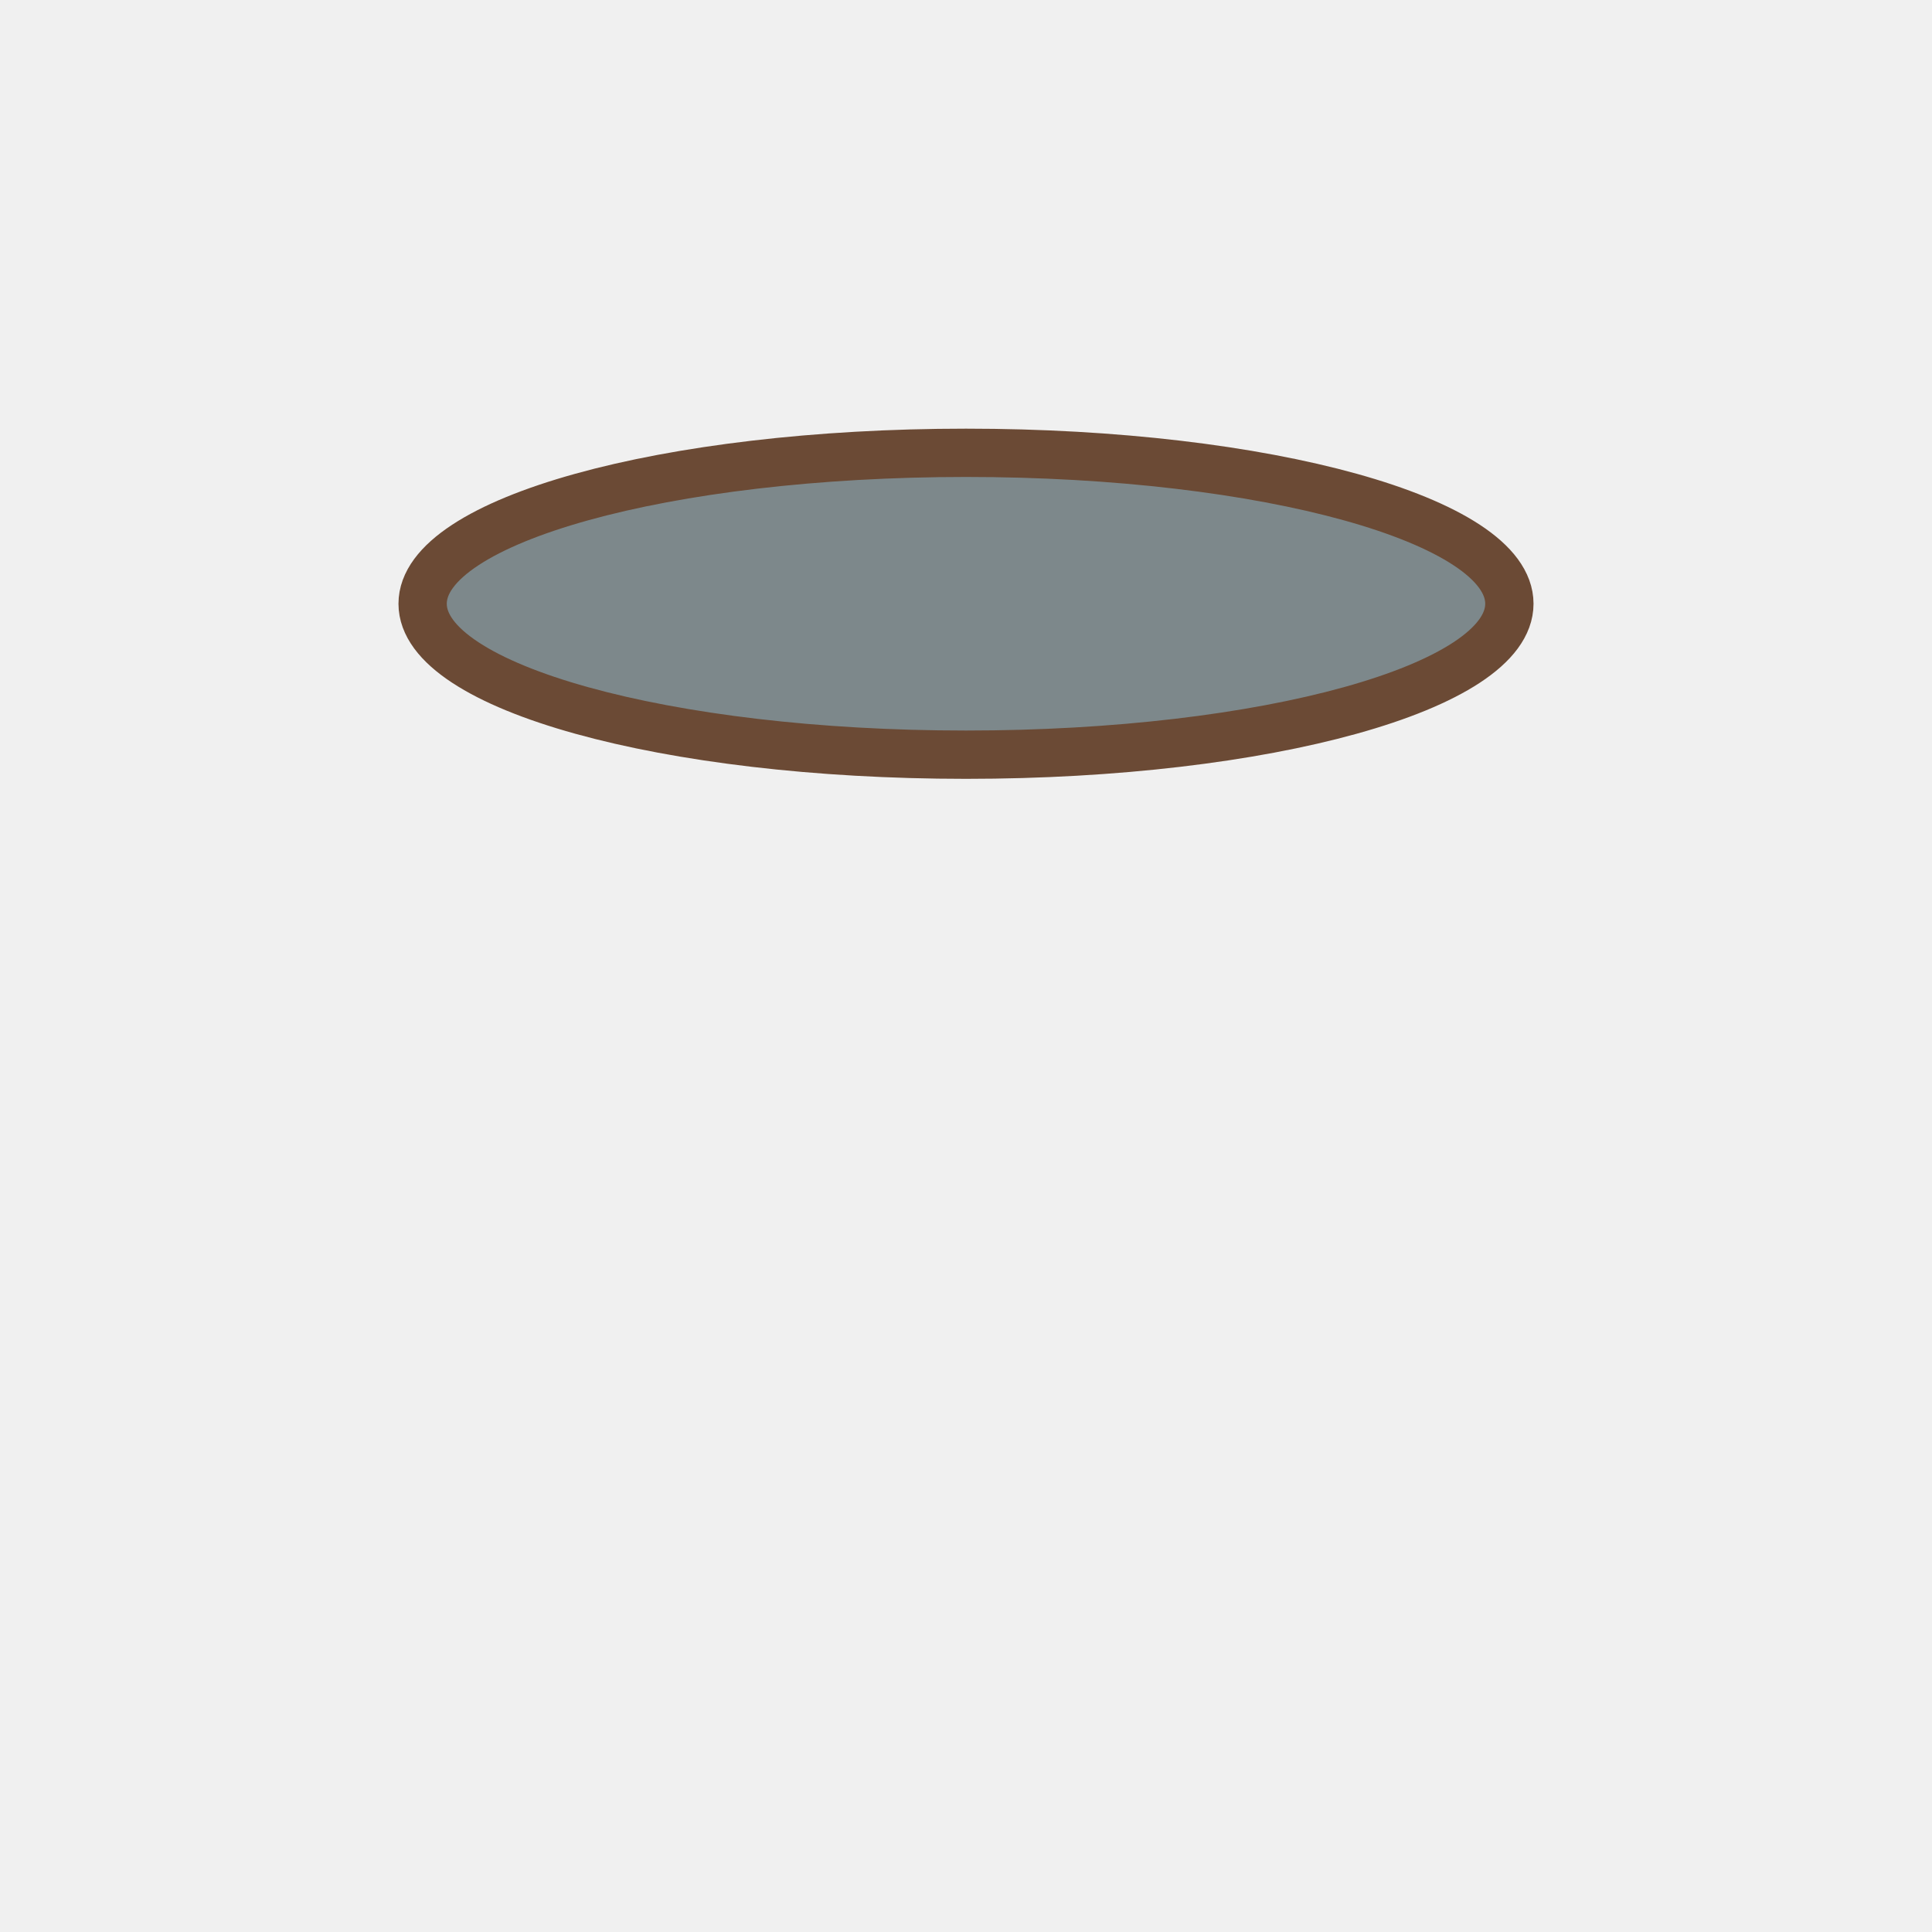
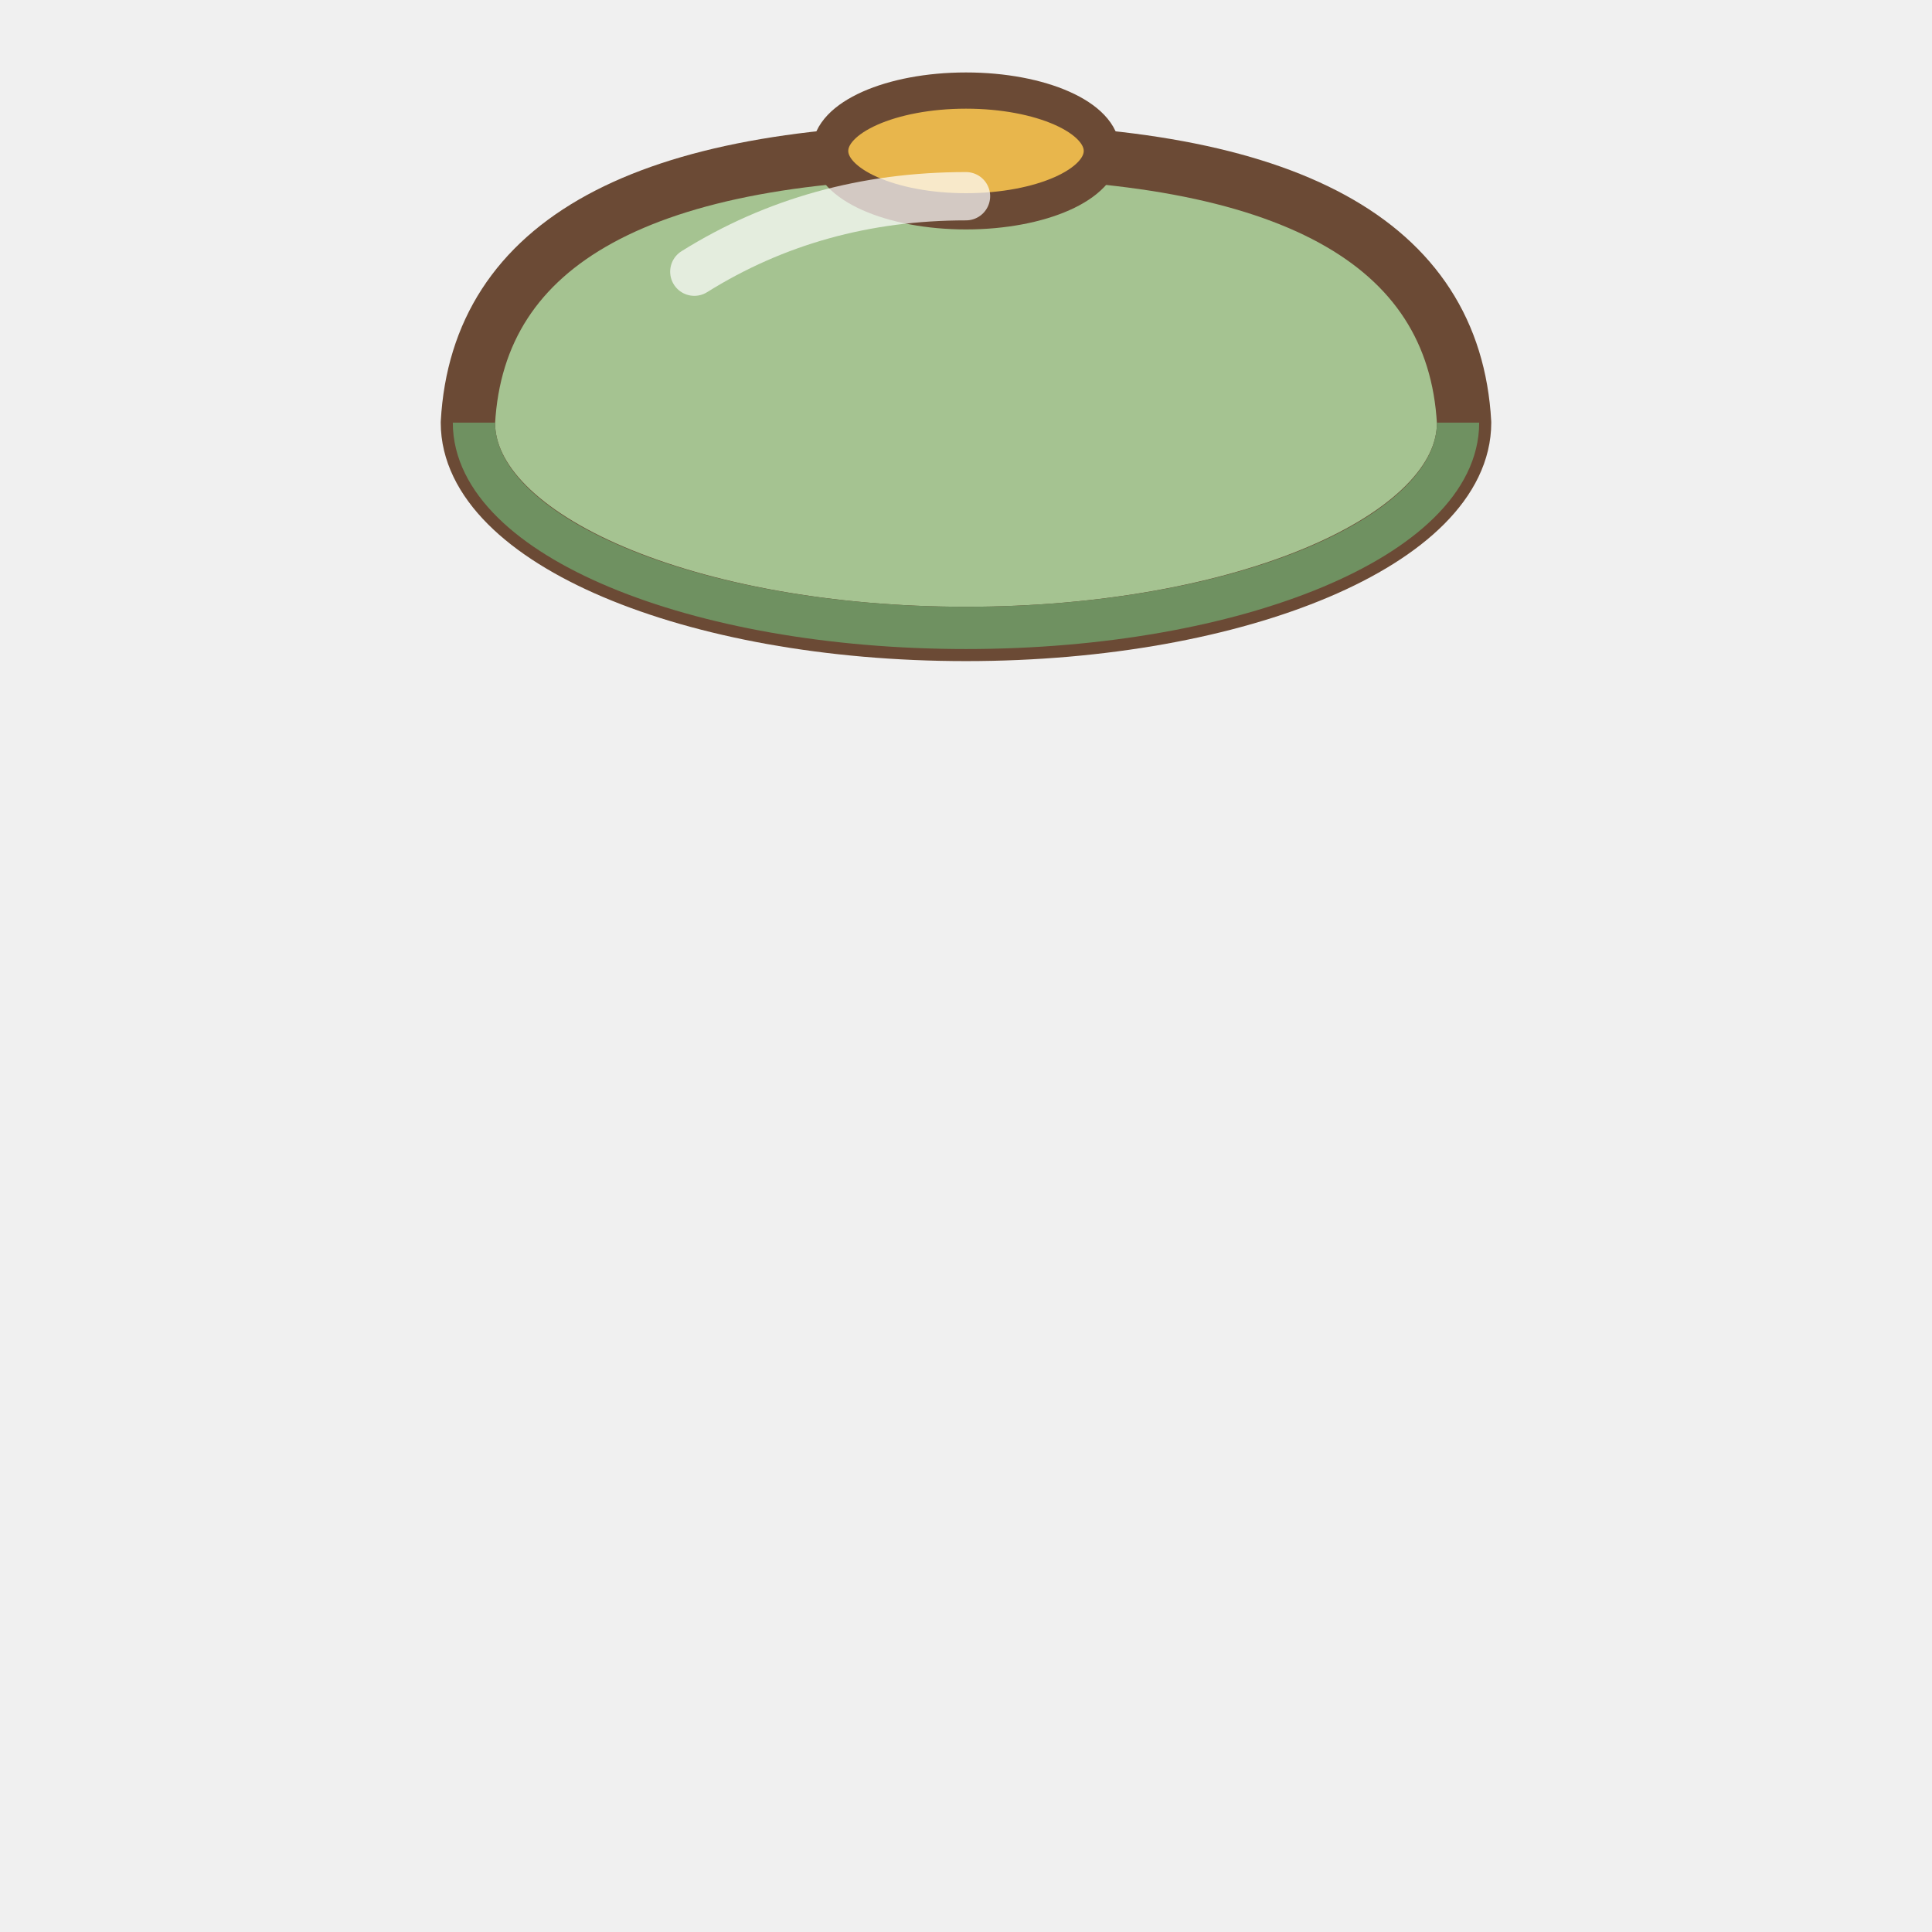
<svg xmlns="http://www.w3.org/2000/svg" width="1024" height="1024" viewBox="762.8 582.6 64 64">
  <g transform="translate(794.8 630.6)">
-     <ellipse cx="0" cy="-28" rx="18" ry="5" fill="#7D888B" stroke="#6B4A35" stroke-width="1.6" stroke-linejoin="round" stroke-linecap="round" />
+     <path d="M-16.5 -34 Q-16 -43 0 -43 Q16 -43 16.5 -34 A16.5 7 0 0 1 -16.5 -34 Z" fill="#A5C391" stroke="#6B4A35" stroke-width="1.8" stroke-linejoin="round" stroke-linecap="round" />
+     <path d="M-16.3 -34 A16.3 6.8 0 0 0 16.3 -34" fill="none" stroke="#6F9161" stroke-width="1.4" />
+     <ellipse cx="0" cy="-43" rx="4.5" ry="2" fill="#E8B64C" stroke="#6B4A35" stroke-width="1.2" stroke-linejoin="round" stroke-linecap="round" />
+     <path d="M-9 -39 Q-5 -41.5 0 -41.5" fill="none" stroke="#fff" stroke-width="1.6" stroke-linecap="round" opacity="0.7" />
  </g>
</svg>
